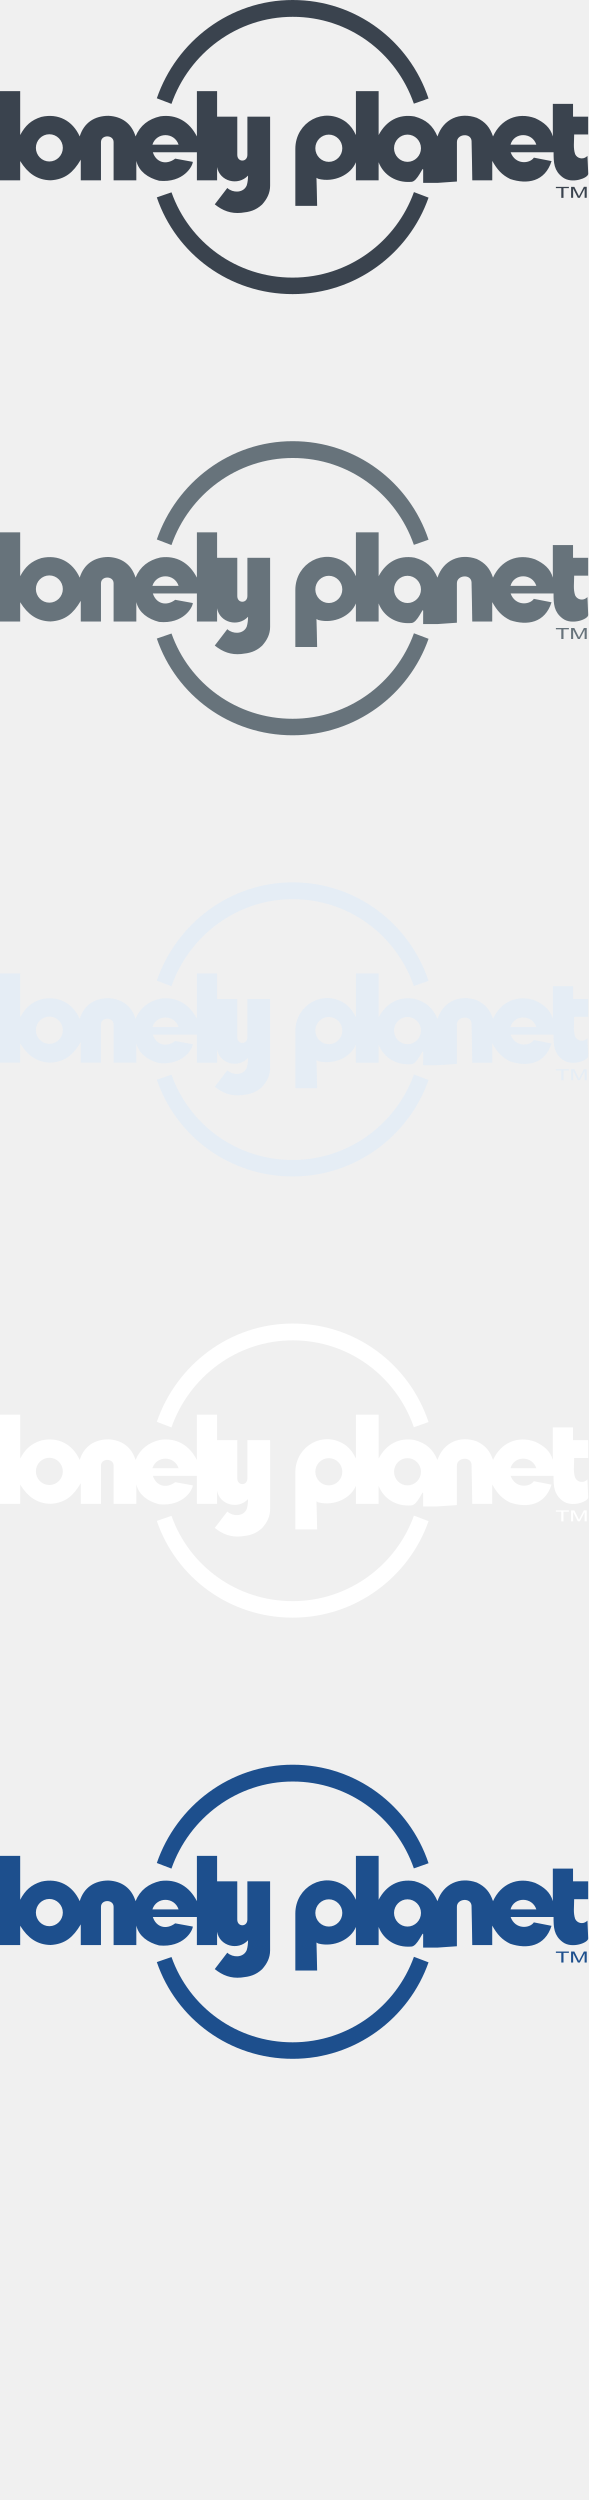
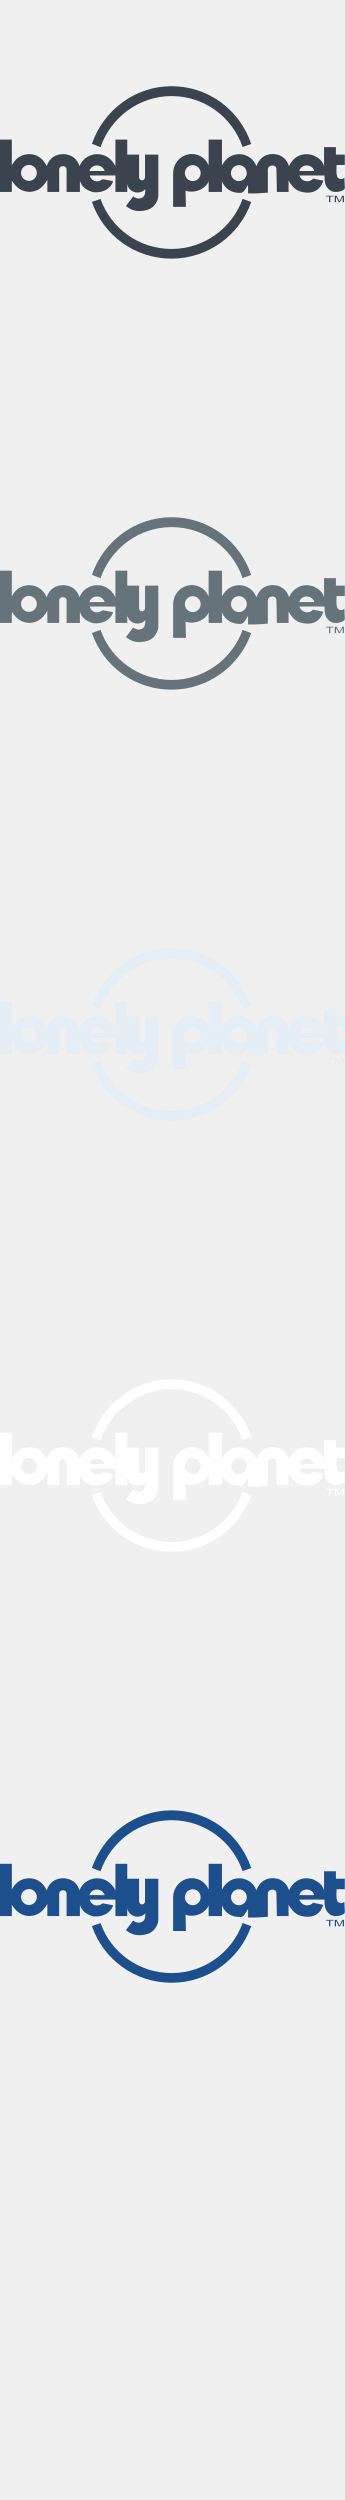
- <svg xmlns="http://www.w3.org/2000/svg" version="1.1" id="Layer_1" x="0px" y="0px" width="32px" height="136px" viewBox="0 0 32 136" enable-background="new 0 0 32 136" xml:space="preserve">
+ <svg xmlns="http://www.w3.org/2000/svg" width="32px" height="232px" viewBox="0 0 32 232" version="1.1">
  <description>Created with Sketch (http://www.bohemiancoding.com/sketch)</description>
-   <g id="Brand">
-     <path id="lp-logo--lp-blue" fill="#1D4F8D" d="M31.067,106.763v-0.599h0.176l0.212,0.424   c0.02,0.04,0.034,0.069,0.042,0.089c0.01-0.022,0.025-0.054,0.049-0.097l0.217-0.417h0.155v0.599h-0.115v-0.502l-0.262,0.502   h-0.105l-0.257-0.509v0.509H31.067z M30.534,106.763v-0.528H30.24v-0.071h0.708v0.071h-0.294v0.528H30.534z M15.919,111.102   c-3.045,0-5.628-1.917-6.589-4.639L8.929,106.6l-0.398,0.138C9.579,109.82,12.49,112,15.921,112c3.413,0,6.326-2.203,7.392-5.249   l-0.795-0.301C21.55,109.155,18.955,111.102,15.919,111.102z M10.489,104.805l-0.959-0.175c-0.486,0.371-1.039,0.21-1.215-0.344   h2.395v1.525h1.099v-0.721c0.138,0.78,1.142,1.044,1.684,0.462c0,0.171-0.02,0.372-0.072,0.536   c-0.174,0.421-0.755,0.421-1.056,0.139l-0.683,0.891c0.436,0.348,0.877,0.515,1.44,0.461c0.464-0.047,0.781-0.129,1.135-0.451   c0.269-0.303,0.436-0.619,0.436-1.026v-3.757h-1.236v2.079c0,0.415-0.55,0.415-0.55,0v-2.079H11.81v-1.387h-1.099v2.464   c-0.411-0.804-1.109-1.219-1.992-1.094c-0.634,0.143-1.101,0.497-1.345,1.094c-0.22-0.708-0.746-1.084-1.468-1.122   c-0.765,0-1.34,0.378-1.57,1.122c-0.386-0.858-1.169-1.273-2.09-1.062c-0.553,0.175-0.873,0.468-1.148,0.987v-2.389H0v4.852h1.098   v-1.05c0.412,0.666,0.919,1.033,1.655,1.048c0.784-0.047,1.23-0.422,1.641-1.123v1.125h1.099v-2.079c0-0.416,0.687-0.416,0.687,0   v2.079h1.236v-1.057c0.138,0.575,0.633,0.923,1.241,1.08C9.985,105.96,10.482,105.038,10.489,104.805   C10.489,104.805,10.482,105.038,10.489,104.805z M2.685,104.785c-0.405,0-0.733-0.333-0.733-0.742c0-0.407,0.328-0.74,0.733-0.74   c0.404,0,0.733,0.333,0.733,0.74C3.418,104.452,3.089,104.785,2.685,104.785z M9.715,103.871H8.291   C8.511,103.178,9.486,103.178,9.715,103.871z M31.957,104.48l-0.052,0.046c-0.206,0.169-0.512,0.092-0.618-0.141   c-0.11-0.333-0.053-0.654-0.053-1.07h0.763v-0.97h-0.824v-0.694h-1.099v1.771c-0.137-0.49-0.486-0.772-0.965-0.994   c-0.959-0.343-1.867,0.061-2.289,0.994c-0.167-0.49-0.413-0.79-0.881-1.012c-0.927-0.328-1.819,0.061-2.141,1.012   c-0.255-0.597-0.617-0.911-1.251-1.087c-0.854-0.143-1.537,0.233-1.949,1.012v-2.389h-1.236v2.389   c-0.137-0.293-0.283-0.501-0.534-0.708c-1.188-0.869-2.762-0.003-2.762,1.46v3.099h1.186c0-0.277-0.036-1.525-0.036-1.525   l0.095,0.054c0.864,0.222,1.776-0.219,2.05-0.901v0.986h1.236v-0.986c0.274,0.715,0.965,1.126,1.754,1.069   c0.365,0.024,0.668-0.924,0.669-0.653l-0.002,0.708h0.775l1.062-0.074v-2.148c0-0.447,0.758-0.518,0.796-0.061   c0.009,0.703,0.039,1.451,0.039,2.144h1.087v-1.057c0.274,0.48,0.515,0.758,0.979,0.987c0.918,0.303,1.889,0.155,2.247-0.976   l-0.962-0.188c-0.222,0.337-1.011,0.403-1.263-0.291h2.335c0,0.554,0.011,1.005,0.507,1.37c0.497,0.365,1.389,0.029,1.378-0.207   L31.957,104.48z M17.888,104.805c-0.404,0-0.734-0.334-0.734-0.741c0-0.406,0.33-0.741,0.734-0.741s0.733,0.335,0.733,0.741   C18.622,104.471,18.292,104.805,17.888,104.805z M22.168,104.805c-0.404,0-0.733-0.334-0.733-0.741   c0-0.406,0.328-0.741,0.733-0.741c0.404,0,0.733,0.335,0.733,0.741C22.902,104.471,22.572,104.805,22.168,104.805z M27.772,103.871   c0.191-0.694,1.182-0.694,1.404,0H27.772z M15.925,96.915c3.045,0,5.629,1.951,6.589,4.725l0.401-0.14l0.398-0.141   C22.264,98.22,19.355,96,15.922,96c-3.412,0-6.326,2.244-7.391,5.347l0.796,0.305C10.293,98.897,12.889,96.915,15.925,96.915z" />
-     <path id="lp-logo--white" fill="#FFFFFF" d="M31.067,82.763v-0.599h0.176l0.212,0.424   c0.02,0.04,0.034,0.069,0.042,0.089c0.01-0.022,0.025-0.054,0.049-0.097l0.217-0.417h0.155v0.599h-0.115v-0.502l-0.262,0.502   h-0.105l-0.257-0.509v0.509H31.067z M30.534,82.763v-0.528H30.24v-0.071h0.708v0.071h-0.294v0.528H30.534z M15.919,87.102   c-3.045,0-5.628-1.917-6.589-4.639L8.929,82.6l-0.398,0.138C9.579,85.82,12.49,88,15.921,88c3.413,0,6.326-2.203,7.392-5.249   l-0.795-0.301C21.55,85.155,18.955,87.102,15.919,87.102z M10.489,80.805L9.531,80.63c-0.486,0.371-1.039,0.21-1.215-0.344h2.395   v1.525h1.099v-0.721c0.138,0.78,1.142,1.044,1.684,0.462c0,0.171-0.02,0.372-0.072,0.536c-0.174,0.421-0.755,0.421-1.056,0.139   l-0.683,0.891c0.436,0.348,0.877,0.515,1.44,0.461c0.464-0.047,0.781-0.129,1.135-0.451c0.269-0.303,0.436-0.619,0.436-1.026   v-3.757h-1.236v2.079c0,0.415-0.55,0.415-0.55,0v-2.079H11.81v-1.387h-1.099v2.464c-0.411-0.804-1.109-1.219-1.992-1.094   c-0.634,0.143-1.101,0.497-1.345,1.094c-0.22-0.708-0.746-1.084-1.468-1.122c-0.765,0-1.34,0.378-1.57,1.122   c-0.386-0.858-1.169-1.273-2.09-1.062c-0.553,0.175-0.873,0.468-1.148,0.987v-2.389H0v4.852h1.098v-1.05   c0.412,0.666,0.919,1.033,1.655,1.048c0.784-0.047,1.23-0.422,1.641-1.123v1.125h1.099v-2.079c0-0.416,0.687-0.416,0.687,0v2.079   h1.236v-1.057c0.138,0.575,0.633,0.923,1.241,1.08C9.985,81.96,10.482,81.038,10.489,80.805   C10.489,80.805,10.482,81.038,10.489,80.805z M2.685,80.785c-0.405,0-0.733-0.333-0.733-0.742c0-0.407,0.328-0.74,0.733-0.74   c0.404,0,0.733,0.333,0.733,0.74C3.418,80.452,3.089,80.785,2.685,80.785z M9.715,79.871H8.291   C8.511,79.178,9.486,79.178,9.715,79.871z M31.957,80.48l-0.052,0.046c-0.206,0.169-0.512,0.092-0.618-0.141   c-0.11-0.333-0.053-0.654-0.053-1.07h0.763v-0.97h-0.824v-0.694h-1.099v1.771c-0.137-0.49-0.486-0.772-0.965-0.994   c-0.959-0.343-1.867,0.061-2.289,0.994c-0.167-0.49-0.413-0.79-0.881-1.012c-0.927-0.328-1.819,0.061-2.141,1.012   c-0.255-0.597-0.617-0.911-1.251-1.087c-0.854-0.143-1.537,0.233-1.949,1.012v-2.389h-1.236v2.389   c-0.137-0.293-0.283-0.501-0.534-0.708c-1.188-0.869-2.762-0.003-2.762,1.46v3.099h1.186c0-0.277-0.036-1.525-0.036-1.525   l0.095,0.054c0.864,0.222,1.776-0.219,2.05-0.901v0.986h1.236v-0.986c0.274,0.715,0.965,1.126,1.754,1.069   c0.365,0.024,0.668-0.924,0.669-0.653l-0.002,0.708h0.775l1.062-0.074v-2.148c0-0.447,0.758-0.518,0.796-0.061   c0.009,0.703,0.039,1.451,0.039,2.144h1.087v-1.057c0.274,0.48,0.515,0.758,0.979,0.987c0.918,0.303,1.889,0.155,2.247-0.976   l-0.962-0.188c-0.222,0.337-1.011,0.403-1.263-0.291h2.335c0,0.554,0.011,1.005,0.507,1.37c0.497,0.365,1.389,0.029,1.378-0.207   L31.957,80.48z M17.888,80.805c-0.404,0-0.734-0.334-0.734-0.741c0-0.406,0.33-0.741,0.734-0.741s0.733,0.335,0.733,0.741   C18.622,80.471,18.292,80.805,17.888,80.805z M22.168,80.805c-0.404,0-0.733-0.334-0.733-0.741c0-0.406,0.328-0.741,0.733-0.741   c0.404,0,0.733,0.335,0.733,0.741C22.902,80.471,22.572,80.805,22.168,80.805z M27.772,79.871c0.191-0.694,1.182-0.694,1.404,0   H27.772z M15.925,72.915c3.045,0,5.629,1.951,6.589,4.725l0.401-0.14l0.398-0.141C22.264,74.22,19.355,72,15.922,72   c-3.412,0-6.326,2.244-7.391,5.347l0.796,0.305C10.293,74.897,12.889,72.915,15.925,72.915z" />
-     <path id="lp-logo--subdued-grey" fill="#E5EDF5" d="M31.067,58.763v-0.599h0.176l0.212,0.424   c0.02,0.04,0.034,0.069,0.042,0.089c0.01-0.022,0.025-0.054,0.049-0.097l0.217-0.417h0.155v0.599h-0.115v-0.502l-0.262,0.502   h-0.105l-0.257-0.509v0.509H31.067z M30.534,58.763v-0.528H30.24v-0.071h0.708v0.071h-0.294v0.528H30.534z M15.919,63.102   c-3.045,0-5.628-1.917-6.589-4.639L8.929,58.6l-0.398,0.138C9.579,61.82,12.49,64,15.921,64c3.413,0,6.326-2.203,7.392-5.249   l-0.795-0.301C21.55,61.155,18.955,63.102,15.919,63.102z M10.489,56.805L9.531,56.63c-0.486,0.371-1.039,0.21-1.215-0.344h2.395   v1.525h1.099v-0.721c0.138,0.78,1.142,1.044,1.684,0.462c0,0.171-0.02,0.372-0.072,0.536c-0.174,0.421-0.755,0.421-1.056,0.139   l-0.683,0.891c0.436,0.348,0.877,0.515,1.44,0.461c0.464-0.047,0.781-0.129,1.135-0.451c0.269-0.303,0.436-0.619,0.436-1.026   v-3.757h-1.236v2.079c0,0.415-0.55,0.415-0.55,0v-2.079H11.81v-1.387h-1.099v2.464c-0.411-0.804-1.109-1.219-1.992-1.094   c-0.634,0.143-1.101,0.497-1.345,1.094c-0.22-0.708-0.746-1.084-1.468-1.122c-0.765,0-1.34,0.378-1.57,1.122   c-0.386-0.858-1.169-1.273-2.09-1.062c-0.553,0.175-0.873,0.468-1.148,0.987v-2.389H0v4.852h1.098v-1.05   c0.412,0.666,0.919,1.033,1.655,1.048c0.784-0.047,1.23-0.422,1.641-1.123v1.125h1.099v-2.079c0-0.416,0.687-0.416,0.687,0v2.079   h1.236v-1.057c0.138,0.575,0.633,0.923,1.241,1.08C9.985,57.96,10.482,57.038,10.489,56.805   C10.489,56.805,10.482,57.038,10.489,56.805z M2.685,56.785c-0.405,0-0.733-0.333-0.733-0.742c0-0.407,0.328-0.74,0.733-0.74   c0.404,0,0.733,0.333,0.733,0.74C3.418,56.452,3.089,56.785,2.685,56.785z M9.715,55.871H8.291   C8.511,55.178,9.486,55.178,9.715,55.871z M31.957,56.48l-0.052,0.046c-0.206,0.169-0.512,0.092-0.618-0.141   c-0.11-0.333-0.053-0.654-0.053-1.07h0.763v-0.97h-0.824v-0.694h-1.099v1.771c-0.137-0.49-0.486-0.772-0.965-0.994   c-0.959-0.343-1.867,0.061-2.289,0.994c-0.167-0.49-0.413-0.79-0.881-1.012c-0.927-0.328-1.819,0.061-2.141,1.012   c-0.255-0.597-0.617-0.911-1.251-1.087c-0.854-0.143-1.537,0.233-1.949,1.012v-2.389h-1.236v2.389   c-0.137-0.293-0.283-0.501-0.534-0.708c-1.188-0.869-2.762-0.003-2.762,1.46v3.099h1.186c0-0.277-0.036-1.525-0.036-1.525   l0.095,0.054c0.864,0.222,1.776-0.219,2.05-0.901v0.986h1.236v-0.986c0.274,0.715,0.965,1.126,1.754,1.069   c0.365,0.024,0.668-0.924,0.669-0.653l-0.002,0.708h0.775l1.062-0.074v-2.148c0-0.447,0.758-0.518,0.796-0.061   c0.009,0.703,0.039,1.451,0.039,2.144h1.087v-1.057c0.274,0.48,0.515,0.758,0.979,0.987c0.918,0.303,1.889,0.155,2.247-0.976   l-0.962-0.188c-0.222,0.337-1.011,0.403-1.263-0.291h2.335c0,0.554,0.011,1.005,0.507,1.37c0.497,0.365,1.389,0.029,1.378-0.207   L31.957,56.48z M17.888,56.805c-0.404,0-0.734-0.334-0.734-0.741c0-0.406,0.33-0.741,0.734-0.741s0.733,0.335,0.733,0.741   C18.622,56.471,18.292,56.805,17.888,56.805z M22.168,56.805c-0.404,0-0.733-0.334-0.733-0.741c0-0.406,0.328-0.741,0.733-0.741   c0.404,0,0.733,0.335,0.733,0.741C22.902,56.471,22.572,56.805,22.168,56.805z M27.772,55.871c0.191-0.694,1.182-0.694,1.404,0   H27.772z M15.925,48.915c3.045,0,5.629,1.951,6.589,4.725l0.401-0.14l0.398-0.141C22.264,50.22,19.355,48,15.922,48   c-3.412,0-6.326,2.244-7.391,5.347l0.796,0.305C10.293,50.897,12.889,48.915,15.925,48.915z" />
-     <path id="lp-logo--body-grey" fill="#67737B" d="M31.067,34.763v-0.599h0.176l0.212,0.424   c0.02,0.04,0.034,0.069,0.042,0.089c0.01-0.022,0.025-0.054,0.049-0.097l0.217-0.417h0.155v0.599h-0.115v-0.502l-0.262,0.502   h-0.105l-0.257-0.509v0.509H31.067z M30.534,34.763v-0.528H30.24v-0.071h0.708v0.071h-0.294v0.528H30.534z M15.919,39.102   c-3.045,0-5.628-1.917-6.589-4.639L8.929,34.6l-0.398,0.138C9.579,37.82,12.49,40,15.921,40c3.413,0,6.326-2.203,7.392-5.249   l-0.795-0.301C21.55,37.155,18.955,39.102,15.919,39.102z M10.489,32.805L9.531,32.63c-0.486,0.371-1.039,0.21-1.215-0.344h2.395   v1.525h1.099v-0.721c0.138,0.78,1.142,1.044,1.684,0.462c0,0.171-0.02,0.372-0.072,0.536c-0.174,0.421-0.755,0.421-1.056,0.139   l-0.683,0.891c0.436,0.348,0.877,0.515,1.44,0.461c0.464-0.047,0.781-0.129,1.135-0.451c0.269-0.303,0.436-0.619,0.436-1.026   v-3.757h-1.236v2.079c0,0.415-0.55,0.415-0.55,0v-2.079H11.81v-1.387h-1.099v2.464c-0.411-0.804-1.109-1.219-1.992-1.094   c-0.634,0.143-1.101,0.497-1.345,1.094c-0.22-0.708-0.746-1.084-1.468-1.122c-0.765,0-1.34,0.378-1.57,1.122   c-0.386-0.858-1.169-1.273-2.09-1.062c-0.553,0.175-0.873,0.468-1.148,0.987v-2.389H0v4.852h1.098v-1.05   c0.412,0.666,0.919,1.033,1.655,1.048c0.784-0.047,1.23-0.422,1.641-1.123v1.125h1.099v-2.079c0-0.416,0.687-0.416,0.687,0v2.079   h1.236v-1.057c0.138,0.575,0.633,0.923,1.241,1.08C9.985,33.96,10.482,33.038,10.489,32.805   C10.489,32.805,10.482,33.038,10.489,32.805z M2.685,32.785c-0.405,0-0.733-0.333-0.733-0.742c0-0.407,0.328-0.74,0.733-0.74   c0.404,0,0.733,0.333,0.733,0.74C3.418,32.452,3.089,32.785,2.685,32.785z M9.715,31.871H8.291   C8.511,31.178,9.486,31.178,9.715,31.871z M31.957,32.48l-0.052,0.046c-0.206,0.169-0.512,0.092-0.618-0.141   c-0.11-0.333-0.053-0.654-0.053-1.07h0.763v-0.97h-0.824v-0.694h-1.099v1.771c-0.137-0.49-0.486-0.772-0.965-0.994   c-0.959-0.343-1.867,0.061-2.289,0.994c-0.167-0.49-0.413-0.79-0.881-1.012c-0.927-0.328-1.819,0.061-2.141,1.012   c-0.255-0.597-0.617-0.911-1.251-1.087c-0.854-0.143-1.537,0.233-1.949,1.012v-2.389h-1.236v2.389   c-0.137-0.293-0.283-0.501-0.534-0.708c-1.188-0.869-2.762-0.003-2.762,1.46v3.099h1.186c0-0.277-0.036-1.525-0.036-1.525   l0.095,0.054c0.864,0.222,1.776-0.219,2.05-0.901v0.986h1.236v-0.986c0.274,0.715,0.965,1.126,1.754,1.069   c0.365,0.024,0.668-0.924,0.669-0.653l-0.002,0.708h0.775l1.062-0.074v-2.148c0-0.447,0.758-0.518,0.796-0.061   c0.009,0.703,0.039,1.451,0.039,2.144h1.087v-1.057c0.274,0.48,0.515,0.758,0.979,0.987c0.918,0.303,1.889,0.155,2.247-0.976   l-0.962-0.188c-0.222,0.337-1.011,0.403-1.263-0.291h2.335c0,0.554,0.011,1.005,0.507,1.37c0.497,0.365,1.389,0.029,1.378-0.207   L31.957,32.48z M17.888,32.805c-0.404,0-0.734-0.334-0.734-0.741c0-0.406,0.33-0.741,0.734-0.741s0.733,0.335,0.733,0.741   C18.622,32.471,18.292,32.805,17.888,32.805z M22.168,32.805c-0.404,0-0.733-0.334-0.733-0.741c0-0.406,0.328-0.741,0.733-0.741   c0.404,0,0.733,0.335,0.733,0.741C22.902,32.471,22.572,32.805,22.168,32.805z M27.772,31.871c0.191-0.694,1.182-0.694,1.404,0   H27.772z M15.925,24.915c3.045,0,5.629,1.951,6.589,4.725l0.401-0.14l0.398-0.141C22.264,26.22,19.355,24,15.922,24   c-3.412,0-6.326,2.244-7.391,5.347l0.796,0.305C10.293,26.897,12.889,24.915,15.925,24.915z" />
-     <path id="lp-logo--title-grey" fill="#3A434E" d="M31.067,10.763v-0.599h0.176l0.212,0.424   c0.02,0.04,0.034,0.069,0.042,0.089c0.01-0.022,0.025-0.054,0.049-0.097l0.217-0.417h0.155v0.599h-0.115v-0.502l-0.262,0.502   h-0.105l-0.257-0.509v0.509H31.067z M30.534,10.763v-0.528H30.24v-0.071h0.708v0.071h-0.294v0.528H30.534z M15.919,15.102   c-3.045,0-5.628-1.917-6.589-4.639L8.929,10.6l-0.398,0.138C9.579,13.82,12.49,16,15.921,16c3.413,0,6.326-2.203,7.392-5.249   l-0.795-0.301C21.55,13.155,18.955,15.102,15.919,15.102z M10.489,8.805L9.531,8.63C9.045,9.001,8.492,8.84,8.316,8.285h2.395V9.81   h1.099V9.089c0.138,0.78,1.142,1.044,1.684,0.462c0,0.171-0.02,0.372-0.072,0.536c-0.174,0.421-0.755,0.421-1.056,0.139   l-0.683,0.891c0.436,0.348,0.877,0.515,1.44,0.461c0.464-0.047,0.781-0.129,1.135-0.451c0.269-0.303,0.436-0.619,0.436-1.026V6.345   h-1.236v2.079c0,0.415-0.55,0.415-0.55,0V6.345H11.81V4.958h-1.099v2.464C10.3,6.618,9.602,6.203,8.719,6.328   C8.085,6.471,7.619,6.825,7.375,7.422C7.155,6.714,6.629,6.338,5.906,6.3c-0.765,0-1.34,0.378-1.57,1.122   C3.95,6.564,3.167,6.149,2.246,6.36C1.693,6.535,1.373,6.829,1.098,7.347V4.958H0V9.81h1.098V8.76   C1.51,9.426,2.017,9.793,2.753,9.809c0.784-0.047,1.23-0.422,1.641-1.123V9.81h1.099V7.731c0-0.416,0.687-0.416,0.687,0V9.81h1.236   V8.753c0.138,0.575,0.633,0.923,1.241,1.08C9.985,9.96,10.482,9.038,10.489,8.805C10.489,8.805,10.482,9.038,10.489,8.805z    M2.685,8.785c-0.405,0-0.733-0.333-0.733-0.742c0-0.407,0.328-0.74,0.733-0.74c0.404,0,0.733,0.333,0.733,0.74   C3.418,8.452,3.089,8.785,2.685,8.785z M9.715,7.871H8.291C8.511,7.178,9.486,7.178,9.715,7.871z M31.957,8.48l-0.052,0.046   c-0.206,0.169-0.512,0.092-0.618-0.141c-0.11-0.333-0.053-0.654-0.053-1.07h0.763v-0.97h-0.824V5.651h-1.099v1.771   c-0.137-0.49-0.486-0.772-0.965-0.994c-0.959-0.343-1.867,0.061-2.289,0.994c-0.167-0.49-0.413-0.79-0.881-1.012   c-0.927-0.328-1.819,0.061-2.141,1.012c-0.255-0.597-0.617-0.911-1.251-1.087c-0.854-0.143-1.537,0.233-1.949,1.012V4.958h-1.236   v2.389c-0.137-0.293-0.283-0.501-0.534-0.708c-1.188-0.869-2.762-0.003-2.762,1.46v3.099h1.186c0-0.277-0.036-1.525-0.036-1.525   l0.095,0.054c0.864,0.222,1.776-0.219,2.05-0.901V9.81h1.236V8.825c0.274,0.715,0.965,1.126,1.754,1.069   c0.365,0.024,0.668-0.924,0.669-0.653L23.02,9.949h0.775l1.062-0.074V7.727c0-0.447,0.758-0.518,0.796-0.061   c0.009,0.703,0.039,1.451,0.039,2.144h1.087V8.753c0.274,0.48,0.515,0.758,0.979,0.987c0.918,0.303,1.889,0.155,2.247-0.976   l-0.962-0.188c-0.222,0.337-1.011,0.403-1.263-0.291h2.335c0,0.554,0.011,1.005,0.507,1.37c0.497,0.365,1.389,0.029,1.378-0.207   L31.957,8.48z M17.888,8.805c-0.404,0-0.734-0.334-0.734-0.741c0-0.406,0.33-0.741,0.734-0.741s0.733,0.335,0.733,0.741   C18.622,8.471,18.292,8.805,17.888,8.805z M22.168,8.805c-0.404,0-0.733-0.334-0.733-0.741c0-0.406,0.328-0.741,0.733-0.741   c0.404,0,0.733,0.335,0.733,0.741C22.902,8.471,22.572,8.805,22.168,8.805z M27.772,7.871c0.191-0.694,1.182-0.694,1.404,0H27.772z    M15.925,0.915c3.045,0,5.629,1.951,6.589,4.725l0.401-0.14l0.398-0.141C22.264,2.22,19.355,0,15.922,0   c-3.412,0-6.326,2.244-7.391,5.347l0.796,0.305C10.293,2.897,12.889,0.915,15.925,0.915z" />
+   <defs />
+   <g id="Brand" stroke="none" stroke-width="1" fill="none" fill-rule="evenodd">
+     <path d="M31.067,178.763 L31.067,178.164 L31.243,178.164 L31.455,178.588 C31.476,178.628 31.49,178.657 31.498,178.677 C31.508,178.655 31.523,178.623 31.547,178.58 L31.764,178.164 L31.919,178.164 L31.919,178.763 L31.804,178.763 L31.804,178.261 L31.542,178.763 L31.438,178.763 L31.181,178.254 L31.181,178.763 L31.067,178.763 Z M30.534,178.763 L30.534,178.235 L30.24,178.235 L30.24,178.164 L30.948,178.164 L30.948,178.235 L30.654,178.235 L30.654,178.763 L30.534,178.763 Z M15.919,183.102 C12.873,183.102 10.291,181.185 9.33,178.463 L8.929,178.6 L8.531,178.738 C9.579,181.82 12.49,184 15.921,184 C19.334,184 22.247,181.797 23.312,178.751 L22.517,178.451 C21.55,181.155 18.955,183.102 15.919,183.102 Z M10.489,176.805 L9.531,176.63 C9.045,177.001 8.492,176.84 8.316,176.285 L10.711,176.285 L10.711,177.811 L11.81,177.811 L11.81,177.089 C11.947,177.869 12.951,178.134 13.493,177.551 C13.493,177.722 13.474,177.924 13.422,178.088 C13.248,178.509 12.667,178.509 12.366,178.227 L11.683,179.117 C12.118,179.465 12.56,179.633 13.123,179.579 C13.587,179.532 13.904,179.45 14.258,179.128 C14.527,178.824 14.693,178.509 14.693,178.102 L14.693,174.345 L13.458,174.345 L13.458,176.424 C13.458,176.84 12.908,176.84 12.908,176.424 L12.908,174.345 L11.81,174.345 L11.81,172.958 L10.711,172.958 L10.711,175.422 C10.3,174.618 9.602,174.203 8.719,174.328 C8.085,174.471 7.619,174.825 7.375,175.422 C7.155,174.714 6.629,174.339 5.906,174.3 C5.141,174.3 4.567,174.678 4.336,175.422 C3.95,174.564 3.167,174.149 2.246,174.36 C1.693,174.535 1.373,174.829 1.098,175.347 L1.098,172.958 L0,172.958 L0,177.811 L1.098,177.811 L1.098,176.76 C1.51,177.426 2.017,177.793 2.753,177.809 C3.536,177.762 3.982,177.386 4.394,176.685 L4.394,177.811 L5.493,177.811 L5.493,175.731 C5.493,175.315 6.18,175.315 6.18,175.731 L6.18,177.811 L7.415,177.811 L7.415,176.753 C7.553,177.329 8.048,177.676 8.656,177.834 C9.985,177.96 10.482,177.038 10.489,176.805 C10.489,176.805 10.482,177.038 10.489,176.805 Z M2.685,176.785 C2.28,176.785 1.952,176.452 1.952,176.044 C1.952,175.636 2.28,175.303 2.685,175.303 C3.089,175.303 3.418,175.636 3.418,176.044 C3.418,176.452 3.089,176.785 2.685,176.785 Z M9.715,175.871 L8.291,175.871 C8.511,175.178 9.486,175.178 9.715,175.871 Z M31.957,176.48 L31.905,176.526 C31.699,176.695 31.394,176.618 31.287,176.385 C31.177,176.052 31.234,175.731 31.234,175.315 L31.997,175.315 L31.997,174.345 L31.173,174.345 L31.173,173.651 L30.074,173.651 L30.074,175.422 C29.937,174.932 29.588,174.65 29.109,174.428 C28.15,174.085 27.242,174.489 26.82,175.422 C26.653,174.932 26.407,174.632 25.939,174.41 C25.012,174.081 24.121,174.471 23.799,175.422 C23.543,174.825 23.182,174.511 22.548,174.335 C21.694,174.192 21.011,174.568 20.599,175.347 L20.599,172.958 L19.362,172.958 L19.362,175.347 C19.225,175.054 19.079,174.846 18.829,174.639 C17.641,173.77 16.067,174.636 16.067,176.099 L16.067,179.197 L17.253,179.197 C17.253,178.92 17.217,177.672 17.217,177.672 L17.312,177.726 C18.176,177.948 19.088,177.507 19.362,176.825 L19.362,177.811 L20.599,177.811 L20.599,176.825 C20.873,177.54 21.563,177.951 22.353,177.894 C22.718,177.917 23.021,176.97 23.021,177.241 L23.02,177.949 L23.794,177.949 L24.856,177.876 L24.856,175.727 C24.856,175.281 25.614,175.209 25.652,175.667 C25.661,176.369 25.692,177.117 25.692,177.811 L26.779,177.811 L26.779,176.753 C27.053,177.233 27.294,177.511 27.758,177.74 C28.676,178.043 29.647,177.895 30.005,176.764 L29.043,176.576 C28.821,176.913 28.031,176.979 27.78,176.285 L30.115,176.285 C30.115,176.84 30.126,177.291 30.622,177.656 C31.119,178.021 32.011,177.685 32,177.448 L31.957,176.48 Z M17.888,176.805 C17.485,176.805 17.154,176.471 17.154,176.064 C17.154,175.658 17.485,175.323 17.888,175.323 C18.292,175.323 18.622,175.658 18.622,176.064 C18.622,176.471 18.292,176.805 17.888,176.805 Z M22.168,176.805 C21.764,176.805 21.435,176.471 21.435,176.064 C21.435,175.658 21.764,175.323 22.168,175.323 C22.572,175.323 22.902,175.658 22.902,176.064 C22.902,176.471 22.572,176.805 22.168,176.805 Z M27.772,175.871 C27.964,175.178 28.954,175.178 29.176,175.871 L27.772,175.871 Z M15.925,168.915 C18.969,168.915 21.553,170.867 22.514,173.64 L22.914,173.501 L23.312,173.359 C22.264,170.22 19.355,168 15.922,168 C12.509,168 9.596,170.244 8.531,173.347 L9.326,173.652 C10.293,170.897 12.889,168.915 15.925,168.915 Z M15.925,168.915" id="lp-logo--lp-blue" fill="#1D4F8D" />
+     <path d="M31.067,138.763 L31.067,138.164 L31.243,138.164 L31.455,138.588 C31.476,138.628 31.49,138.657 31.498,138.677 C31.508,138.655 31.523,138.623 31.547,138.58 L31.764,138.164 L31.919,138.164 L31.919,138.763 L31.804,138.763 L31.804,138.261 L31.542,138.763 L31.438,138.763 L31.181,138.254 L31.181,138.763 L31.067,138.763 Z M30.534,138.763 L30.534,138.235 L30.24,138.235 L30.24,138.164 L30.948,138.164 L30.948,138.235 L30.654,138.235 L30.654,138.763 L30.534,138.763 Z M15.919,143.102 C12.873,143.102 10.291,141.185 9.33,138.463 L8.929,138.6 L8.531,138.738 C9.579,141.82 12.49,144 15.921,144 C19.334,144 22.247,141.797 23.312,138.751 L22.517,138.451 C21.55,141.155 18.955,143.102 15.919,143.102 Z M10.489,136.805 L9.531,136.63 C9.045,137.001 8.492,136.84 8.316,136.285 L10.711,136.285 L10.711,137.811 L11.81,137.811 L11.81,137.089 C11.947,137.869 12.951,138.134 13.493,137.551 C13.493,137.722 13.474,137.924 13.422,138.088 C13.248,138.509 12.667,138.509 12.366,138.227 L11.683,139.117 C12.118,139.465 12.56,139.633 13.123,139.579 C13.587,139.532 13.904,139.45 14.258,139.128 C14.527,138.824 14.693,138.509 14.693,138.102 L14.693,134.345 L13.458,134.345 L13.458,136.424 C13.458,136.84 12.908,136.84 12.908,136.424 L12.908,134.345 L11.81,134.345 L11.81,132.958 L10.711,132.958 L10.711,135.422 C10.3,134.618 9.602,134.203 8.719,134.328 C8.085,134.471 7.619,134.825 7.375,135.422 C7.155,134.714 6.629,134.339 5.906,134.3 C5.141,134.3 4.567,134.678 4.336,135.422 C3.95,134.564 3.167,134.149 2.246,134.36 C1.693,134.535 1.373,134.829 1.098,135.347 L1.098,132.958 L0,132.958 L0,137.811 L1.098,137.811 L1.098,136.76 C1.51,137.426 2.017,137.793 2.753,137.809 C3.536,137.762 3.982,137.386 4.394,136.685 L4.394,137.811 L5.493,137.811 L5.493,135.731 C5.493,135.315 6.18,135.315 6.18,135.731 L6.18,137.811 L7.415,137.811 L7.415,136.753 C7.553,137.329 8.048,137.676 8.656,137.834 C9.985,137.96 10.482,137.038 10.489,136.805 C10.489,136.805 10.482,137.038 10.489,136.805 Z M2.685,136.785 C2.28,136.785 1.952,136.452 1.952,136.044 C1.952,135.636 2.28,135.303 2.685,135.303 C3.089,135.303 3.418,135.636 3.418,136.044 C3.418,136.452 3.089,136.785 2.685,136.785 Z M9.715,135.871 L8.291,135.871 C8.511,135.178 9.486,135.178 9.715,135.871 Z M31.957,136.48 L31.905,136.526 C31.699,136.695 31.394,136.618 31.287,136.385 C31.177,136.052 31.234,135.731 31.234,135.315 L31.997,135.315 L31.997,134.345 L31.173,134.345 L31.173,133.651 L30.074,133.651 L30.074,135.422 C29.937,134.932 29.588,134.65 29.109,134.428 C28.15,134.085 27.242,134.489 26.82,135.422 C26.653,134.932 26.407,134.632 25.939,134.41 C25.012,134.081 24.121,134.471 23.799,135.422 C23.543,134.825 23.182,134.511 22.548,134.335 C21.694,134.192 21.011,134.568 20.599,135.347 L20.599,132.958 L19.362,132.958 L19.362,135.347 C19.225,135.054 19.079,134.846 18.829,134.639 C17.641,133.77 16.067,134.636 16.067,136.099 L16.067,139.197 L17.253,139.197 C17.253,138.92 17.217,137.672 17.217,137.672 L17.312,137.726 C18.176,137.948 19.088,137.507 19.362,136.825 L19.362,137.811 L20.599,137.811 L20.599,136.825 C20.873,137.54 21.563,137.951 22.353,137.894 C22.718,137.917 23.021,136.97 23.021,137.241 L23.02,137.949 L23.794,137.949 L24.856,137.876 L24.856,135.727 C24.856,135.281 25.614,135.209 25.652,135.667 C25.661,136.369 25.692,137.117 25.692,137.811 L26.779,137.811 L26.779,136.753 C27.053,137.233 27.294,137.511 27.758,137.74 C28.676,138.043 29.647,137.895 30.005,136.764 L29.043,136.576 C28.821,136.913 28.031,136.979 27.78,136.285 L30.115,136.285 C30.115,136.84 30.126,137.291 30.622,137.656 C31.119,138.021 32.011,137.685 32,137.448 L31.957,136.48 Z M17.888,136.805 C17.485,136.805 17.154,136.471 17.154,136.064 C17.154,135.658 17.485,135.323 17.888,135.323 C18.292,135.323 18.622,135.658 18.622,136.064 C18.622,136.471 18.292,136.805 17.888,136.805 Z M22.168,136.805 C21.764,136.805 21.435,136.471 21.435,136.064 C21.435,135.658 21.764,135.323 22.168,135.323 C22.572,135.323 22.902,135.658 22.902,136.064 C22.902,136.471 22.572,136.805 22.168,136.805 Z M27.772,135.871 C27.964,135.178 28.954,135.178 29.176,135.871 L27.772,135.871 Z M15.925,128.915 C18.969,128.915 21.553,130.867 22.514,133.64 L22.914,133.501 L23.312,133.359 C22.264,130.22 19.355,128 15.922,128 C12.509,128 9.596,130.244 8.531,133.347 L9.326,133.652 C10.293,130.897 12.889,128.915 15.925,128.915 Z M15.925,128.915" id="lp-logo--white" fill="#FFFFFF" />
+     <path d="M31.067,98.763 L31.067,98.164 L31.243,98.164 L31.455,98.588 C31.476,98.628 31.49,98.657 31.498,98.677 C31.508,98.655 31.523,98.623 31.547,98.58 L31.764,98.164 L31.919,98.164 L31.919,98.763 L31.804,98.763 L31.804,98.261 L31.542,98.763 L31.438,98.763 L31.181,98.254 L31.181,98.763 L31.067,98.763 Z M30.534,98.763 L30.534,98.235 L30.24,98.235 L30.24,98.164 L30.948,98.164 L30.948,98.235 L30.654,98.235 L30.654,98.763 L30.534,98.763 Z M15.919,103.102 C12.873,103.102 10.291,101.185 9.33,98.463 L8.929,98.6 L8.531,98.738 C9.579,101.82 12.49,104 15.921,104 C19.334,104 22.247,101.797 23.312,98.751 L22.517,98.451 C21.55,101.155 18.955,103.102 15.919,103.102 Z M10.489,96.805 L9.531,96.63 C9.045,97.001 8.492,96.84 8.316,96.285 L10.711,96.285 L10.711,97.811 L11.81,97.811 L11.81,97.089 C11.947,97.869 12.951,98.134 13.493,97.551 C13.493,97.722 13.474,97.924 13.422,98.088 C13.248,98.509 12.667,98.509 12.366,98.227 L11.683,99.117 C12.118,99.465 12.56,99.633 13.123,99.579 C13.587,99.532 13.904,99.45 14.258,99.128 C14.527,98.824 14.693,98.509 14.693,98.102 L14.693,94.345 L13.458,94.345 L13.458,96.424 C13.458,96.84 12.908,96.84 12.908,96.424 L12.908,94.345 L11.81,94.345 L11.81,92.958 L10.711,92.958 L10.711,95.422 C10.3,94.618 9.602,94.203 8.719,94.328 C8.085,94.471 7.619,94.825 7.375,95.422 C7.155,94.714 6.629,94.339 5.906,94.3 C5.141,94.3 4.567,94.678 4.336,95.422 C3.95,94.564 3.167,94.149 2.246,94.36 C1.693,94.535 1.373,94.829 1.098,95.347 L1.098,92.958 L0,92.958 L0,97.811 L1.098,97.811 L1.098,96.76 C1.51,97.426 2.017,97.793 2.753,97.809 C3.536,97.762 3.982,97.386 4.394,96.685 L4.394,97.811 L5.493,97.811 L5.493,95.731 C5.493,95.315 6.18,95.315 6.18,95.731 L6.18,97.811 L7.415,97.811 L7.415,96.753 C7.553,97.329 8.048,97.676 8.656,97.834 C9.985,97.96 10.482,97.038 10.489,96.805 C10.489,96.805 10.482,97.038 10.489,96.805 Z M2.685,96.785 C2.28,96.785 1.952,96.452 1.952,96.044 C1.952,95.636 2.28,95.303 2.685,95.303 C3.089,95.303 3.418,95.636 3.418,96.044 C3.418,96.452 3.089,96.785 2.685,96.785 Z M9.715,95.871 L8.291,95.871 C8.511,95.178 9.486,95.178 9.715,95.871 Z M31.957,96.48 L31.905,96.526 C31.699,96.695 31.394,96.618 31.287,96.385 C31.177,96.052 31.234,95.731 31.234,95.315 L31.997,95.315 L31.997,94.345 L31.173,94.345 L31.173,93.651 L30.074,93.651 L30.074,95.422 C29.937,94.932 29.588,94.65 29.109,94.428 C28.15,94.085 27.242,94.489 26.82,95.422 C26.653,94.932 26.407,94.632 25.939,94.41 C25.012,94.081 24.121,94.471 23.799,95.422 C23.543,94.825 23.182,94.511 22.548,94.335 C21.694,94.192 21.011,94.568 20.599,95.347 L20.599,92.958 L19.362,92.958 L19.362,95.347 C19.225,95.054 19.079,94.846 18.829,94.639 C17.641,93.77 16.067,94.636 16.067,96.099 L16.067,99.197 L17.253,99.197 C17.253,98.92 17.217,97.672 17.217,97.672 L17.312,97.726 C18.176,97.948 19.088,97.507 19.362,96.825 L19.362,97.811 L20.599,97.811 L20.599,96.825 C20.873,97.54 21.563,97.951 22.353,97.894 C22.718,97.917 23.021,96.97 23.021,97.241 L23.02,97.949 L23.794,97.949 L24.856,97.876 L24.856,95.727 C24.856,95.281 25.614,95.209 25.652,95.667 C25.661,96.369 25.692,97.117 25.692,97.811 L26.779,97.811 L26.779,96.753 C27.053,97.233 27.294,97.511 27.758,97.74 C28.676,98.043 29.647,97.895 30.005,96.764 L29.043,96.576 C28.821,96.913 28.031,96.979 27.78,96.285 L30.115,96.285 C30.115,96.84 30.126,97.291 30.622,97.656 C31.119,98.021 32.011,97.685 32,97.448 L31.957,96.48 Z M17.888,96.805 C17.485,96.805 17.154,96.471 17.154,96.064 C17.154,95.658 17.485,95.323 17.888,95.323 C18.292,95.323 18.622,95.658 18.622,96.064 C18.622,96.471 18.292,96.805 17.888,96.805 Z M22.168,96.805 C21.764,96.805 21.435,96.471 21.435,96.064 C21.435,95.658 21.764,95.323 22.168,95.323 C22.572,95.323 22.902,95.658 22.902,96.064 C22.902,96.471 22.572,96.805 22.168,96.805 Z M27.772,95.871 C27.964,95.178 28.954,95.178 29.176,95.871 L27.772,95.871 Z M15.925,88.915 C18.969,88.915 21.553,90.867 22.514,93.64 L22.914,93.501 L23.312,93.359 C22.264,90.22 19.355,88 15.922,88 C12.509,88 9.596,90.244 8.531,93.347 L9.326,93.652 C10.293,90.897 12.889,88.915 15.925,88.915 Z M15.925,88.915" id="lp-logo--subdued-grey" fill="#E5EDF5" />
+     <path d="M31.067,58.763 L31.067,58.164 L31.243,58.164 L31.455,58.588 C31.476,58.628 31.49,58.657 31.498,58.677 C31.508,58.655 31.523,58.623 31.547,58.58 L31.764,58.164 L31.919,58.164 L31.919,58.763 L31.804,58.763 L31.804,58.261 L31.542,58.763 L31.438,58.763 L31.181,58.254 L31.181,58.763 L31.067,58.763 Z M30.534,58.763 L30.534,58.235 L30.24,58.235 L30.24,58.164 L30.948,58.164 L30.948,58.235 L30.654,58.235 L30.654,58.763 L30.534,58.763 Z M15.919,63.102 C12.873,63.102 10.291,61.185 9.33,58.463 L8.929,58.6 L8.531,58.738 C9.579,61.82 12.49,64 15.921,64 C19.334,64 22.247,61.797 23.312,58.751 L22.517,58.451 C21.55,61.155 18.955,63.102 15.919,63.102 Z M10.489,56.805 L9.531,56.63 C9.045,57.001 8.492,56.84 8.316,56.285 L10.711,56.285 L10.711,57.811 L11.81,57.811 L11.81,57.089 C11.947,57.869 12.951,58.134 13.493,57.551 C13.493,57.722 13.474,57.924 13.422,58.088 C13.248,58.509 12.667,58.509 12.366,58.227 L11.683,59.117 C12.118,59.465 12.56,59.633 13.123,59.579 C13.587,59.532 13.904,59.45 14.258,59.128 C14.527,58.824 14.693,58.509 14.693,58.102 L14.693,54.345 L13.458,54.345 L13.458,56.424 C13.458,56.84 12.908,56.84 12.908,56.424 L12.908,54.345 L11.81,54.345 L11.81,52.958 L10.711,52.958 L10.711,55.422 C10.3,54.618 9.602,54.203 8.719,54.328 C8.085,54.471 7.619,54.825 7.375,55.422 C7.155,54.714 6.629,54.339 5.906,54.3 C5.141,54.3 4.567,54.678 4.336,55.422 C3.95,54.564 3.167,54.149 2.246,54.36 C1.693,54.535 1.373,54.829 1.098,55.347 L1.098,52.958 L0,52.958 L0,57.811 L1.098,57.811 L1.098,56.76 C1.51,57.426 2.017,57.793 2.753,57.809 C3.536,57.762 3.982,57.386 4.394,56.685 L4.394,57.811 L5.493,57.811 L5.493,55.731 C5.493,55.315 6.18,55.315 6.18,55.731 L6.18,57.811 L7.415,57.811 L7.415,56.753 C7.553,57.329 8.048,57.676 8.656,57.834 C9.985,57.96 10.482,57.038 10.489,56.805 C10.489,56.805 10.482,57.038 10.489,56.805 Z M2.685,56.785 C2.28,56.785 1.952,56.452 1.952,56.044 C1.952,55.636 2.28,55.303 2.685,55.303 C3.089,55.303 3.418,55.636 3.418,56.044 C3.418,56.452 3.089,56.785 2.685,56.785 Z M9.715,55.871 L8.291,55.871 C8.511,55.178 9.486,55.178 9.715,55.871 Z M31.957,56.48 L31.905,56.526 C31.699,56.695 31.394,56.618 31.287,56.385 C31.177,56.052 31.234,55.731 31.234,55.315 L31.997,55.315 L31.997,54.345 L31.173,54.345 L31.173,53.651 L30.074,53.651 L30.074,55.422 C29.937,54.932 29.588,54.65 29.109,54.428 C28.15,54.085 27.242,54.489 26.82,55.422 C26.653,54.932 26.407,54.632 25.939,54.41 C25.012,54.081 24.121,54.471 23.799,55.422 C23.543,54.825 23.182,54.511 22.548,54.335 C21.694,54.192 21.011,54.568 20.599,55.347 L20.599,52.958 L19.362,52.958 L19.362,55.347 C19.225,55.054 19.079,54.846 18.829,54.639 C17.641,53.77 16.067,54.636 16.067,56.099 L16.067,59.197 L17.253,59.197 C17.253,58.92 17.217,57.672 17.217,57.672 L17.312,57.726 C18.176,57.948 19.088,57.507 19.362,56.825 L19.362,57.811 L20.599,57.811 L20.599,56.825 C20.873,57.54 21.563,57.951 22.353,57.894 C22.718,57.917 23.021,56.97 23.021,57.241 L23.02,57.949 L23.794,57.949 L24.856,57.876 L24.856,55.727 C24.856,55.281 25.614,55.209 25.652,55.667 C25.661,56.369 25.692,57.117 25.692,57.811 L26.779,57.811 L26.779,56.753 C27.053,57.233 27.294,57.511 27.758,57.74 C28.676,58.043 29.647,57.895 30.005,56.764 L29.043,56.576 C28.821,56.913 28.031,56.979 27.78,56.285 L30.115,56.285 C30.115,56.84 30.126,57.291 30.622,57.656 C31.119,58.021 32.011,57.685 32,57.448 L31.957,56.48 Z M17.888,56.805 C17.485,56.805 17.154,56.471 17.154,56.064 C17.154,55.658 17.485,55.323 17.888,55.323 C18.292,55.323 18.622,55.658 18.622,56.064 C18.622,56.471 18.292,56.805 17.888,56.805 Z M22.168,56.805 C21.764,56.805 21.435,56.471 21.435,56.064 C21.435,55.658 21.764,55.323 22.168,55.323 C22.572,55.323 22.902,55.658 22.902,56.064 C22.902,56.471 22.572,56.805 22.168,56.805 Z M27.772,55.871 C27.964,55.178 28.954,55.178 29.176,55.871 L27.772,55.871 Z M15.925,48.915 C18.969,48.915 21.553,50.867 22.514,53.64 L22.914,53.501 L23.312,53.359 C22.264,50.22 19.355,48 15.922,48 C12.509,48 9.596,50.244 8.531,53.347 L9.326,53.652 C10.293,50.897 12.889,48.915 15.925,48.915 Z M15.925,48.915" id="lp-logo--body-grey" fill="#67737B" />
+     <path d="M31.067,18.763 L31.067,18.164 L31.243,18.164 L31.455,18.588 C31.476,18.628 31.49,18.657 31.498,18.677 C31.508,18.655 31.523,18.623 31.547,18.58 L31.764,18.164 L31.919,18.164 L31.919,18.763 L31.804,18.763 L31.804,18.261 L31.542,18.763 L31.438,18.763 L31.181,18.254 L31.181,18.763 L31.067,18.763 Z M30.534,18.763 L30.534,18.235 L30.24,18.235 L30.24,18.164 L30.948,18.164 L30.948,18.235 L30.654,18.235 L30.654,18.763 L30.534,18.763 Z M15.919,23.102 C12.873,23.102 10.291,21.185 9.33,18.463 L8.929,18.6 L8.531,18.738 C9.579,21.82 12.49,24 15.921,24 C19.334,24 22.247,21.797 23.312,18.751 L22.517,18.451 C21.55,21.155 18.955,23.102 15.919,23.102 Z M10.489,16.805 L9.531,16.63 C9.045,17.001 8.492,16.84 8.316,16.285 L10.711,16.285 L10.711,17.811 L11.81,17.811 L11.81,17.089 C11.947,17.869 12.951,18.134 13.493,17.551 C13.493,17.722 13.474,17.924 13.422,18.088 C13.248,18.509 12.667,18.509 12.366,18.227 L11.683,19.117 C12.118,19.465 12.56,19.633 13.123,19.579 C13.587,19.532 13.904,19.45 14.258,19.128 C14.527,18.824 14.693,18.509 14.693,18.102 L14.693,14.345 L13.458,14.345 L13.458,16.424 C13.458,16.84 12.908,16.84 12.908,16.424 L12.908,14.345 L11.81,14.345 L11.81,12.958 L10.711,12.958 L10.711,15.422 C10.3,14.618 9.602,14.203 8.719,14.328 C8.085,14.471 7.619,14.825 7.375,15.422 C7.155,14.714 6.629,14.339 5.906,14.3 C5.141,14.3 4.567,14.678 4.336,15.422 C3.95,14.564 3.167,14.149 2.246,14.36 C1.693,14.535 1.373,14.829 1.098,15.347 L1.098,12.958 L0,12.958 L0,17.811 L1.098,17.811 L1.098,16.76 C1.51,17.426 2.017,17.793 2.753,17.809 C3.536,17.762 3.982,17.386 4.394,16.685 L4.394,17.811 L5.493,17.811 L5.493,15.731 C5.493,15.315 6.18,15.315 6.18,15.731 L6.18,17.811 L7.415,17.811 L7.415,16.753 C7.553,17.329 8.048,17.676 8.656,17.834 C9.985,17.96 10.482,17.038 10.489,16.805 C10.489,16.805 10.482,17.038 10.489,16.805 Z M2.685,16.785 C2.28,16.785 1.952,16.452 1.952,16.044 C1.952,15.636 2.28,15.303 2.685,15.303 C3.089,15.303 3.418,15.636 3.418,16.044 C3.418,16.452 3.089,16.785 2.685,16.785 Z M9.715,15.871 L8.291,15.871 C8.511,15.178 9.486,15.178 9.715,15.871 Z M31.957,16.48 L31.905,16.526 C31.699,16.695 31.394,16.618 31.287,16.385 C31.177,16.052 31.234,15.731 31.234,15.315 L31.997,15.315 L31.997,14.345 L31.173,14.345 L31.173,13.651 L30.074,13.651 L30.074,15.422 C29.937,14.932 29.588,14.65 29.109,14.428 C28.15,14.085 27.242,14.489 26.82,15.422 C26.653,14.932 26.407,14.632 25.939,14.41 C25.012,14.081 24.121,14.471 23.799,15.422 C23.543,14.825 23.182,14.511 22.548,14.335 C21.694,14.192 21.011,14.568 20.599,15.347 L20.599,12.958 L19.362,12.958 L19.362,15.347 C19.225,15.054 19.079,14.846 18.829,14.639 C17.641,13.77 16.067,14.636 16.067,16.099 L16.067,19.197 L17.253,19.197 C17.253,18.92 17.217,17.672 17.217,17.672 L17.312,17.726 C18.176,17.948 19.088,17.507 19.362,16.825 L19.362,17.811 L20.599,17.811 L20.599,16.825 C20.873,17.54 21.563,17.951 22.353,17.894 C22.718,17.917 23.021,16.97 23.021,17.241 L23.02,17.949 L23.794,17.949 L24.856,17.876 L24.856,15.727 C24.856,15.281 25.614,15.209 25.652,15.667 C25.661,16.369 25.692,17.117 25.692,17.811 L26.779,17.811 L26.779,16.753 C27.053,17.233 27.294,17.511 27.758,17.74 C28.676,18.043 29.647,17.895 30.005,16.764 L29.043,16.576 C28.821,16.913 28.031,16.979 27.78,16.285 L30.115,16.285 C30.115,16.84 30.126,17.291 30.622,17.656 C31.119,18.021 32.011,17.685 32,17.448 L31.957,16.48 Z M17.888,16.805 C17.485,16.805 17.154,16.471 17.154,16.064 C17.154,15.658 17.485,15.323 17.888,15.323 C18.292,15.323 18.622,15.658 18.622,16.064 C18.622,16.471 18.292,16.805 17.888,16.805 Z M22.168,16.805 C21.764,16.805 21.435,16.471 21.435,16.064 C21.435,15.658 21.764,15.323 22.168,15.323 C22.572,15.323 22.902,15.658 22.902,16.064 C22.902,16.471 22.572,16.805 22.168,16.805 Z M27.772,15.871 C27.964,15.178 28.954,15.178 29.176,15.871 L27.772,15.871 Z M15.925,8.915 C18.969,8.915 21.553,10.867 22.514,13.64 L22.914,13.501 L23.312,13.359 C22.264,10.22 19.355,8 15.922,8 C12.509,8 9.596,10.244 8.531,13.347 L9.326,13.652 C10.293,10.897 12.889,8.915 15.925,8.915 Z M15.925,8.915" id="lp-logo--title-grey" fill="#3A434E" />
  </g>
</svg>
